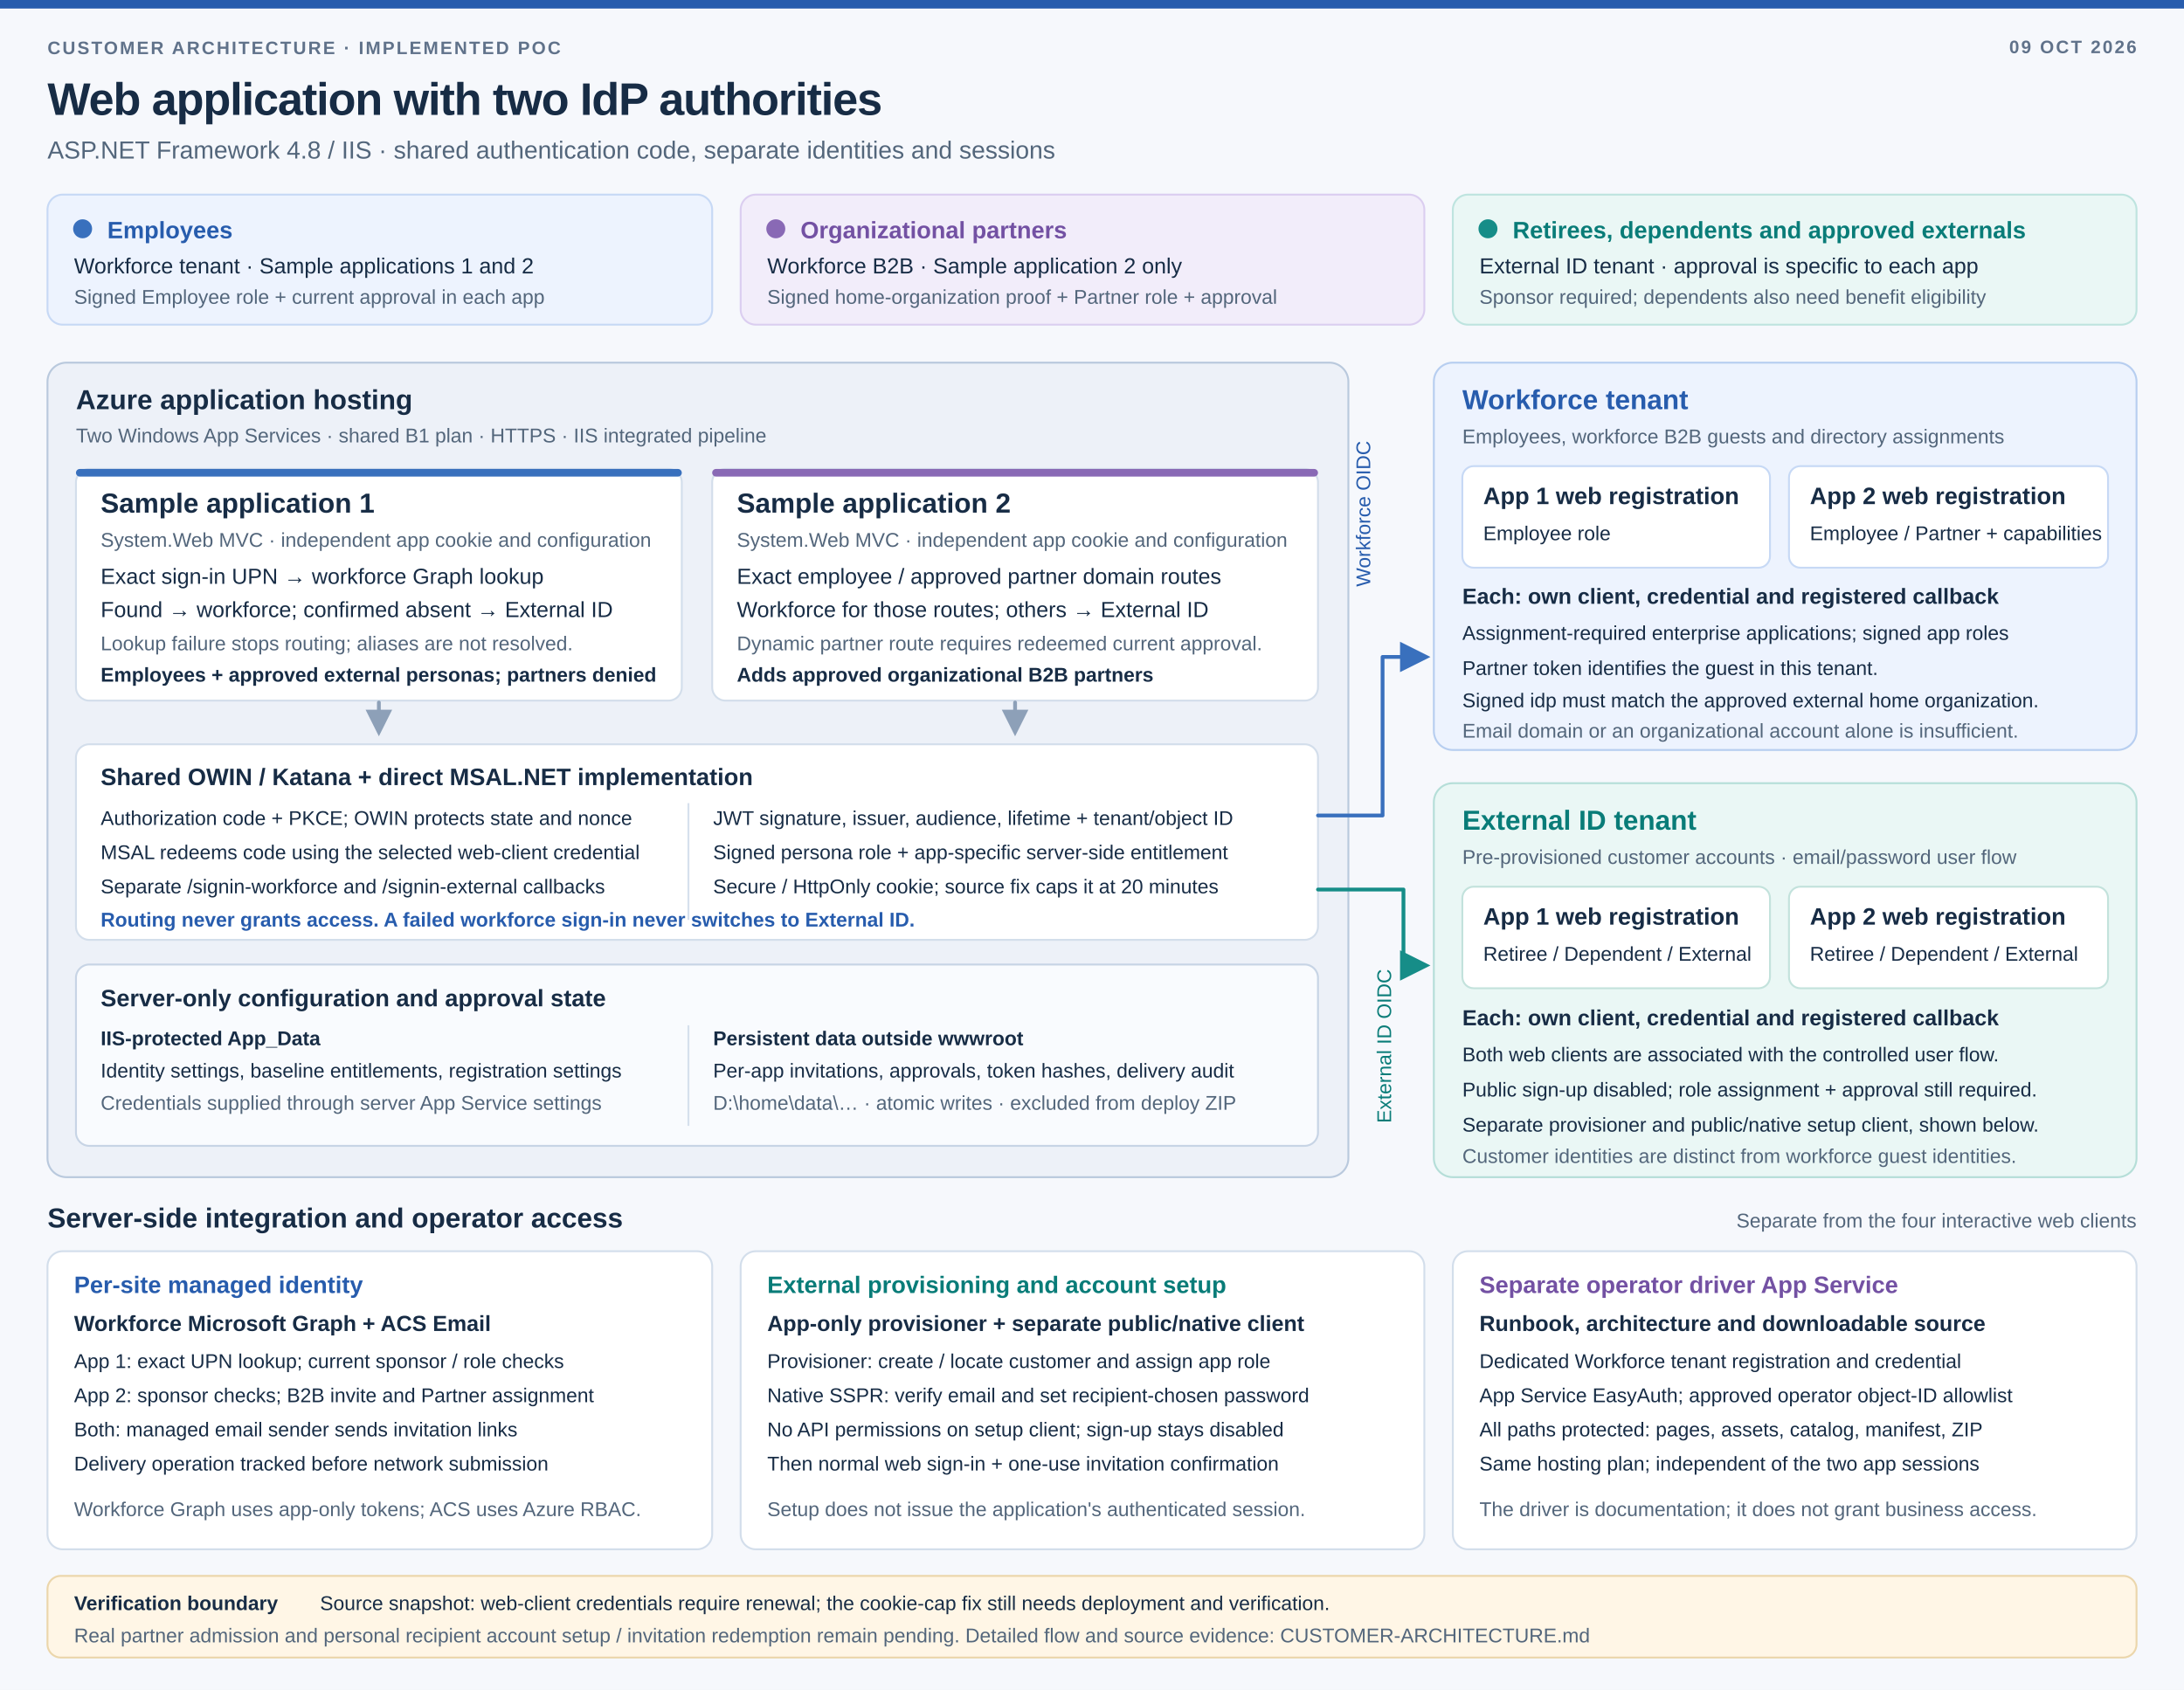
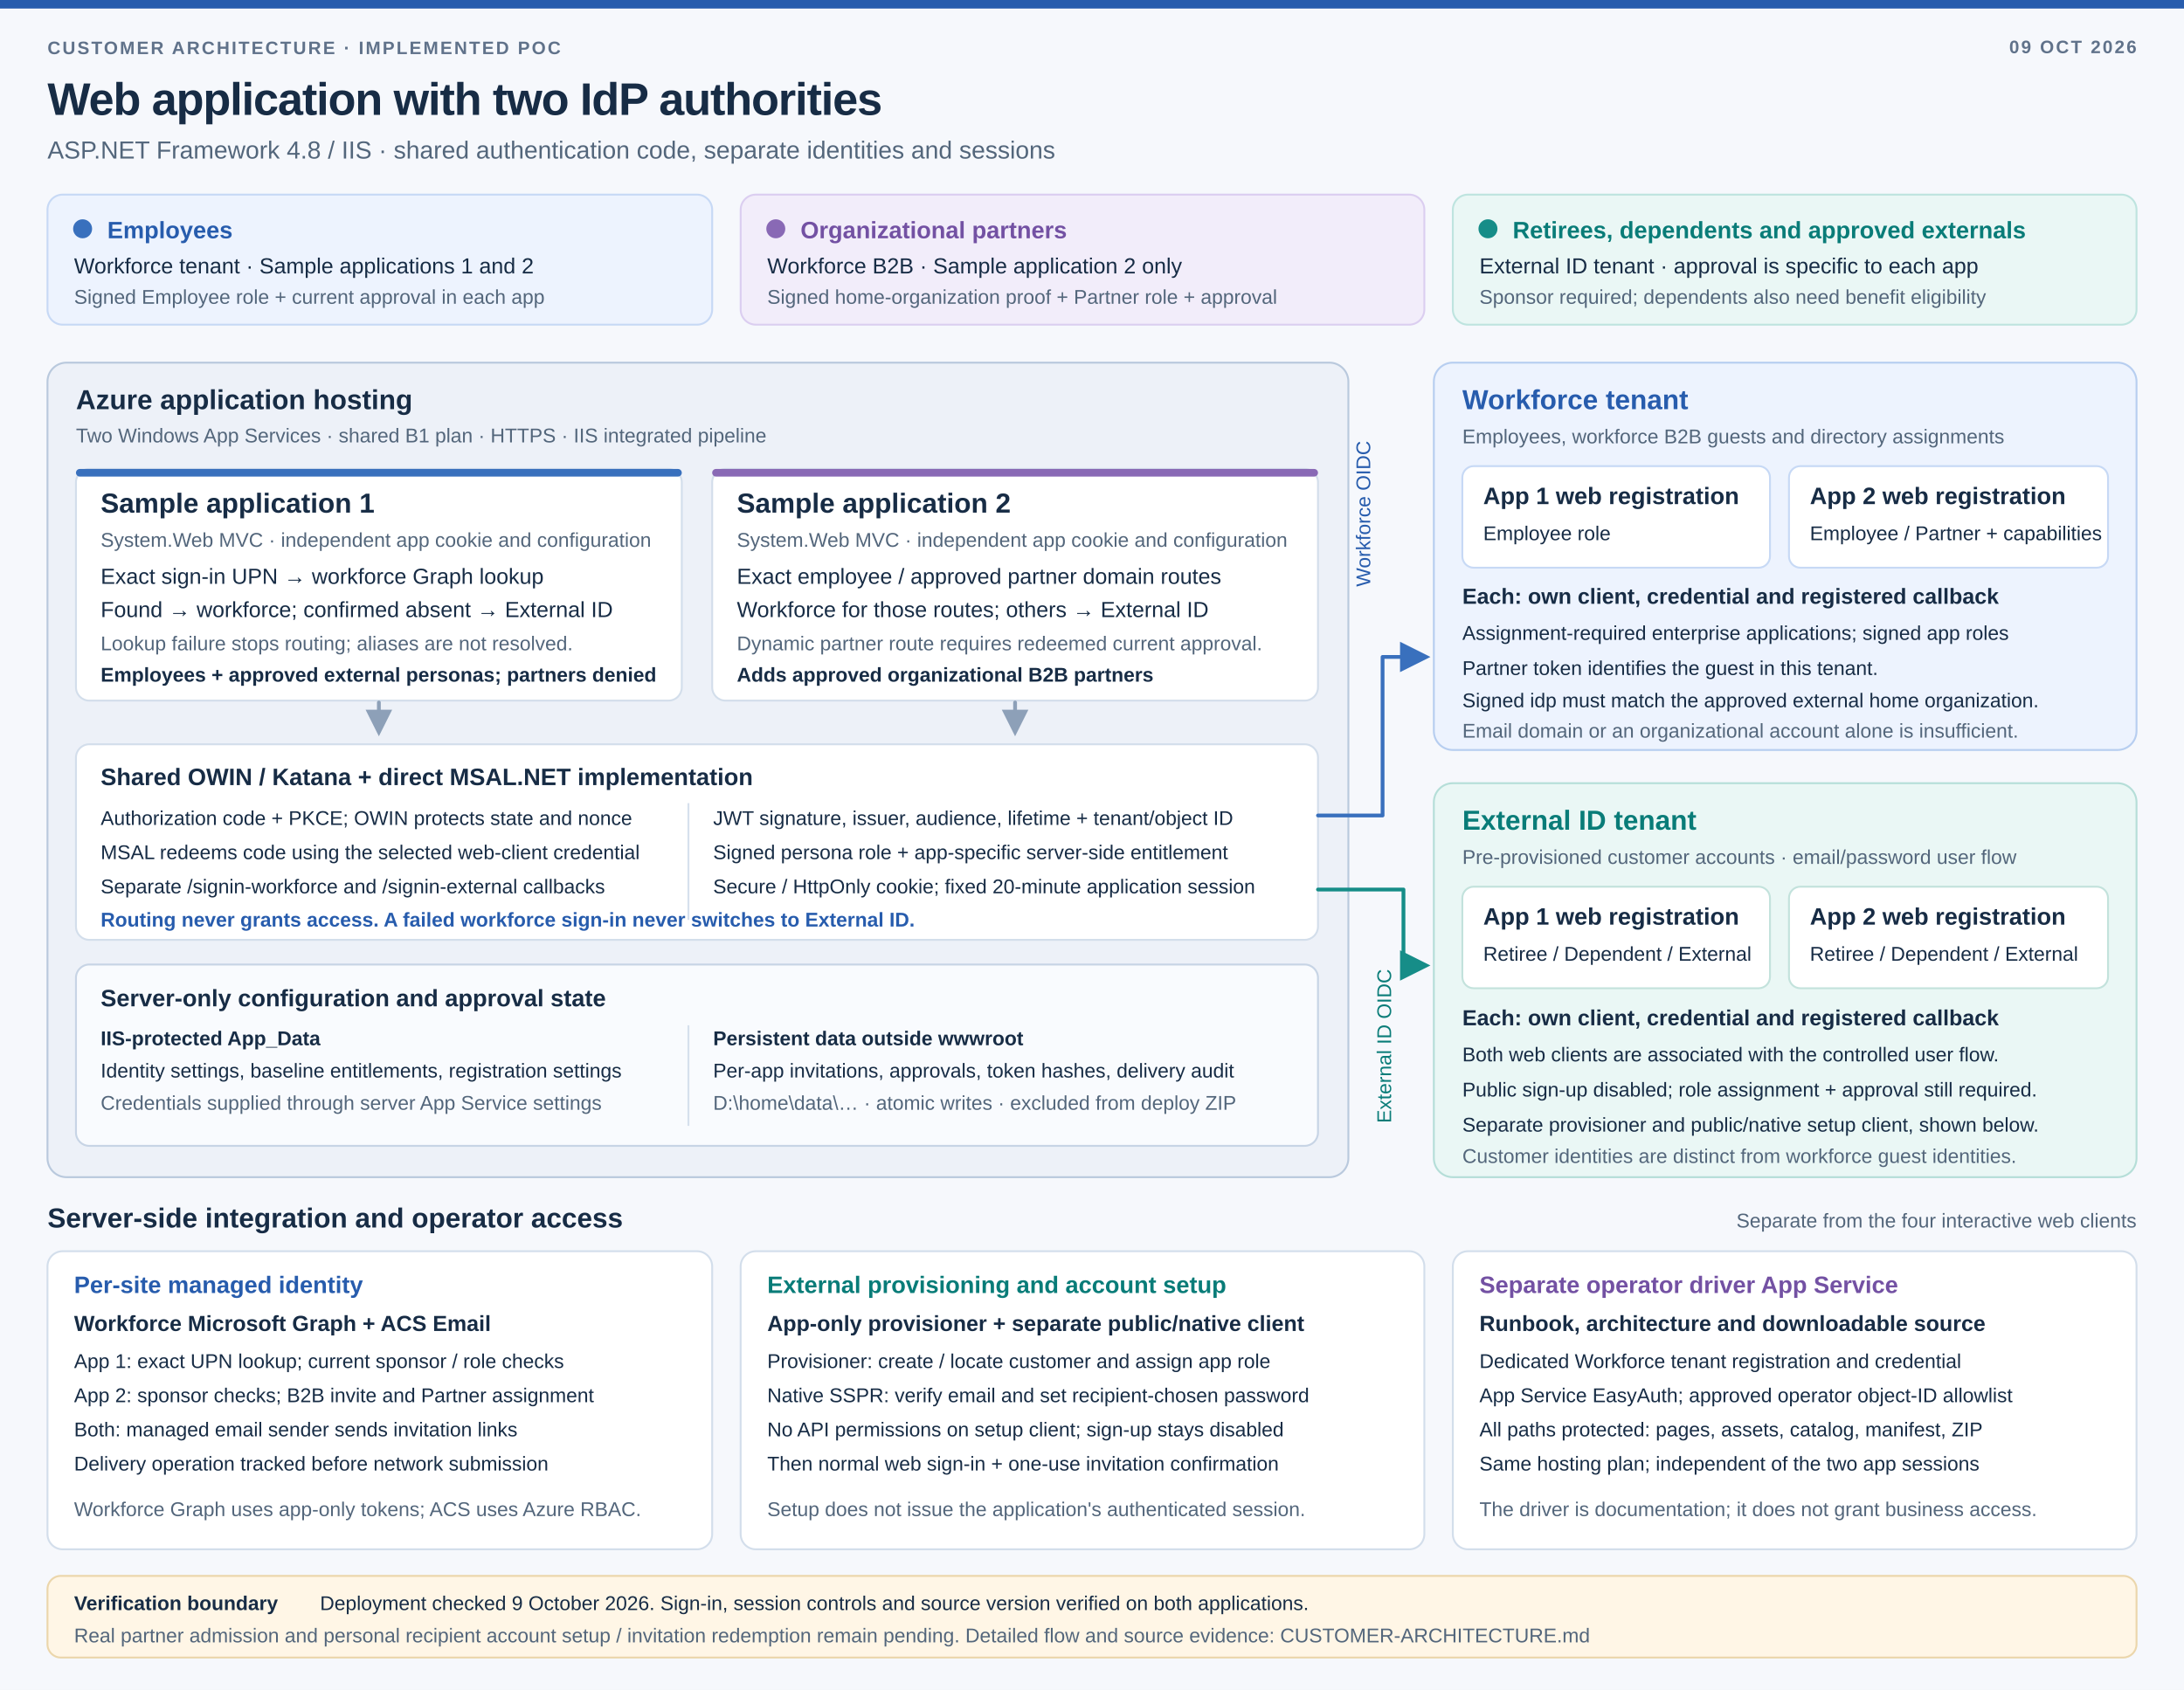
<svg xmlns="http://www.w3.org/2000/svg" width="2300" height="1780" viewBox="0 0 2300 1780" role="img" aria-labelledby="title description">
  <defs>
    <style>
      text { font-family: "Segoe UI", Arial, sans-serif; fill: #172c45; }
      .title { font-size: 48px; font-weight: 700; letter-spacing: -1px; }
      .subtitle { font-size: 26px; fill: #53667b; }
      .eyebrow { font-size: 19px; font-weight: 700; letter-spacing: 2px; fill: #60728a; }
      .heading { font-size: 29px; font-weight: 700; }
      .subheading { font-size: 25px; font-weight: 700; }
      .body { font-size: 23px; }
      .small { font-size: 21px; }
      .muted { fill: #53667b; }
      .white { fill: #fff; }
      .blue { fill: #275cad; }
      .teal { fill: #097c78; }
      .purple { fill: #7351a3; }
      .strong { font-weight: 700; }
      .card { fill: #fff; stroke: #d3deeb; stroke-width: 2; }
      .line { fill: none; stroke-width: 4; stroke-linejoin: round; stroke-linecap: round; }
    </style>
    <marker id="arrow-blue" viewBox="0 0 10 10" refX="8" refY="5" markerWidth="8" markerHeight="8" orient="auto-start-reverse">
      <path d="M 0 0 L 10 5 L 0 10 z" fill="#3970bd" />
    </marker>
    <marker id="arrow-teal" viewBox="0 0 10 10" refX="8" refY="5" markerWidth="8" markerHeight="8" orient="auto-start-reverse">
      <path d="M 0 0 L 10 5 L 0 10 z" fill="#168d88" />
    </marker>
    <marker id="arrow-gray" viewBox="0 0 10 10" refX="8" refY="5" markerWidth="7" markerHeight="7" orient="auto">
      <path d="M 0 0 L 10 5 L 0 10 z" fill="#8da0b8" />
    </marker>
  </defs>
  <rect width="2300" height="1780" fill="#f6f8fc" />
  <rect x="0" y="0" width="2300" height="9" fill="#275cad" />
  <text x="50" y="57" class="eyebrow">CUSTOMER ARCHITECTURE · IMPLEMENTED POC</text>
  <text x="50" y="121" class="title">Web application with two IdP authorities</text>
  <text x="50" y="167" class="subtitle">ASP.NET Framework 4.8 / IIS · shared authentication code, separate identities and sessions</text>
  <text x="2250" y="56" text-anchor="end" class="eyebrow">09 OCT 2026</text>
  <rect x="50" y="205" width="700" height="137" rx="16" fill="#edf3fe" stroke="#c7d9f5" stroke-width="2" />
  <circle cx="87" cy="241" r="10" fill="#3970bd" />
  <text x="113" y="251" class="subheading blue">Employees</text>
  <text x="78" y="288" class="body">Workforce tenant · Sample applications 1 and 2</text>
  <text x="78" y="320" class="small muted">Signed Employee role + current approval in each app</text>
  <rect x="780" y="205" width="720" height="137" rx="16" fill="#f2edfa" stroke="#dbcef0" stroke-width="2" />
  <circle cx="817" cy="241" r="10" fill="#8969b5" />
  <text x="843" y="251" class="subheading purple">Organizational partners</text>
  <text x="808" y="288" class="body">Workforce B2B · Sample application 2 only</text>
  <text x="808" y="320" class="small muted">Signed home-organization proof + Partner role + approval</text>
  <rect x="1530" y="205" width="720" height="137" rx="16" fill="#eaf7f5" stroke="#bee4df" stroke-width="2" />
  <circle cx="1567" cy="241" r="10" fill="#168d88" />
  <text x="1593" y="251" class="subheading teal">Retirees, dependents and approved externals</text>
  <text x="1558" y="288" class="body">External ID tenant · approval is specific to each app</text>
  <text x="1558" y="320" class="small muted">Sponsor required; dependents also need benefit eligibility</text>
  <rect x="50" y="382" width="1370" height="858" rx="20" fill="#edf1f8" stroke="#b9c9dd" stroke-width="2" />
  <text x="80" y="431" class="heading">Azure application hosting</text>
  <text x="80" y="466" class="small muted">Two Windows App Services · shared B1 plan · HTTPS · IIS integrated pipeline</text>
  <rect x="80" y="494" width="638" height="244" rx="14" class="card" />
  <rect x="80" y="494" width="638" height="8" rx="4" fill="#3970bd" />
  <text x="106" y="540" class="heading">Sample application 1</text>
  <text x="106" y="576" class="small muted">System.Web MVC · independent app cookie and configuration</text>
  <text x="106" y="615" class="body">Exact sign-in UPN → workforce Graph lookup</text>
  <text x="106" y="650" class="body">Found → workforce; confirmed absent → External ID</text>
  <text x="106" y="685" class="small muted">Lookup failure stops routing; aliases are not resolved.</text>
  <text x="106" y="718" class="small strong">Employees + approved external personas; partners denied</text>
  <rect x="750" y="494" width="638" height="244" rx="14" class="card" />
  <rect x="750" y="494" width="638" height="8" rx="4" fill="#8969b5" />
  <text x="776" y="540" class="heading">Sample application 2</text>
  <text x="776" y="576" class="small muted">System.Web MVC · independent app cookie and configuration</text>
  <text x="776" y="615" class="body">Exact employee / approved partner domain routes</text>
  <text x="776" y="650" class="body">Workforce for those routes; others → External ID</text>
  <text x="776" y="685" class="small muted">Dynamic partner route requires redeemed current approval.</text>
  <text x="776" y="718" class="small strong">Adds approved organizational B2B partners</text>
  <path d="M 399 740 V 770" class="line" stroke="#8da0b8" marker-end="url(#arrow-gray)" />
  <path d="M 1069 740 V 770" class="line" stroke="#8da0b8" marker-end="url(#arrow-gray)" />
  <rect x="80" y="784" width="1308" height="206" rx="14" class="card" />
  <text x="106" y="827" class="subheading">Shared OWIN / Katana + direct MSAL.NET implementation</text>
  <text x="106" y="869" class="small">Authorization code + PKCE; OWIN protects state and nonce</text>
  <text x="106" y="905" class="small">MSAL redeems code using the selected web-client credential</text>
  <text x="106" y="941" class="small">Separate /signin-workforce and /signin-external callbacks</text>
  <line x1="725" y1="846" x2="725" y2="969" stroke="#d6e0ed" stroke-width="2" />
  <text x="751" y="869" class="small">JWT signature, issuer, audience, lifetime + tenant/object ID</text>
  <text x="751" y="905" class="small">Signed persona role + app-specific server-side entitlement</text>
-   <text x="751" y="941" class="small">Secure / HttpOnly cookie; source fix caps it at 20 minutes</text>
+   <text x="751" y="941" class="small">Secure / HttpOnly cookie; fixed 20-minute application session</text>
  <text x="106" y="976" class="small strong blue">Routing never grants access. A failed workforce sign-in never switches to External ID.</text>
  <rect x="80" y="1016" width="1308" height="191" rx="14" fill="#f9fbfe" stroke="#c7d4e5" stroke-width="2" />
  <text x="106" y="1060" class="subheading">Server-only configuration and approval state</text>
  <text x="106" y="1101" class="small strong">IIS-protected App_Data</text>
  <text x="106" y="1135" class="small">Identity settings, baseline entitlements, registration settings</text>
  <text x="106" y="1169" class="small muted">Credentials supplied through server App Service settings</text>
  <line x1="725" y1="1080" x2="725" y2="1186" stroke="#d6e0ed" stroke-width="2" />
  <text x="751" y="1101" class="small strong">Persistent data outside wwwroot</text>
  <text x="751" y="1135" class="small">Per-app invitations, approvals, token hashes, delivery audit</text>
  <text x="751" y="1169" class="small muted">D:\home\data\… · atomic writes · excluded from deploy ZIP</text>
  <path d="M 1388 859 H 1456 V 692 H 1500" class="line" stroke="#3970bd" marker-end="url(#arrow-blue)" />
  <path d="M 1388 937 H 1478 V 1017 H 1500" class="line" stroke="#168d88" marker-end="url(#arrow-teal)" />
  <text x="1443" y="618" transform="rotate(-90 1443 618)" class="small blue">Workforce OIDC</text>
  <text x="1465" y="1183" transform="rotate(-90 1465 1183)" class="small teal">External ID OIDC</text>
  <rect x="1510" y="382" width="740" height="408" rx="20" fill="#edf3fe" stroke="#b7cef0" stroke-width="2" />
  <text x="1540" y="431" class="heading blue">Workforce tenant</text>
  <text x="1540" y="467" class="small muted">Employees, workforce B2B guests and directory assignments</text>
  <rect x="1540" y="491" width="324" height="107" rx="12" fill="#fff" stroke="#c7d9f5" stroke-width="2" />
  <text x="1562" y="531" class="subheading">App 1 web registration</text>
  <text x="1562" y="569" class="small">Employee role</text>
  <rect x="1884" y="491" width="336" height="107" rx="12" fill="#fff" stroke="#c7d9f5" stroke-width="2" />
  <text x="1906" y="531" class="subheading">App 2 web registration</text>
  <text x="1906" y="569" class="small">Employee / Partner + capabilities</text>
  <text x="1540" y="636" class="body strong">Each: own client, credential and registered callback</text>
  <text x="1540" y="674" class="small">Assignment-required enterprise applications; signed app roles</text>
  <text x="1540" y="711" class="small">Partner token identifies the guest in this tenant.</text>
  <text x="1540" y="745" class="small">Signed idp must match the approved external home organization.</text>
  <text x="1540" y="777" class="small muted">Email domain or an organizational account alone is insufficient.</text>
  <rect x="1510" y="825" width="740" height="415" rx="20" fill="#eaf7f5" stroke="#b5ded8" stroke-width="2" />
  <text x="1540" y="874" class="heading teal">External ID tenant</text>
  <text x="1540" y="910" class="small muted">Pre-provisioned customer accounts · email/password user flow</text>
  <rect x="1540" y="934" width="324" height="107" rx="12" fill="#fff" stroke="#c3e2dc" stroke-width="2" />
  <text x="1562" y="974" class="subheading">App 1 web registration</text>
  <text x="1562" y="1012" class="small">Retiree / Dependent / External</text>
  <rect x="1884" y="934" width="336" height="107" rx="12" fill="#fff" stroke="#c3e2dc" stroke-width="2" />
  <text x="1906" y="974" class="subheading">App 2 web registration</text>
  <text x="1906" y="1012" class="small">Retiree / Dependent / External</text>
  <text x="1540" y="1080" class="body strong">Each: own client, credential and registered callback</text>
  <text x="1540" y="1118" class="small">Both web clients are associated with the controlled user flow.</text>
  <text x="1540" y="1155" class="small">Public sign-up disabled; role assignment + approval still required.</text>
  <text x="1540" y="1192" class="small">Separate provisioner and public/native setup client, shown below.</text>
  <text x="1540" y="1225" class="small muted">Customer identities are distinct from workforce guest identities.</text>
  <text x="50" y="1293" class="heading">Server-side integration and operator access</text>
  <text x="2250" y="1293" text-anchor="end" class="small muted">Separate from the four interactive web clients</text>
  <rect x="50" y="1318" width="700" height="314" rx="16" class="card" />
  <text x="78" y="1362" class="subheading blue">Per-site managed identity</text>
  <text x="78" y="1402" class="body strong">Workforce Microsoft Graph + ACS Email</text>
  <text x="78" y="1441" class="small">App 1: exact UPN lookup; current sponsor / role checks</text>
  <text x="78" y="1477" class="small">App 2: sponsor checks; B2B invite and Partner assignment</text>
  <text x="78" y="1513" class="small">Both: managed email sender sends invitation links</text>
  <text x="78" y="1549" class="small">Delivery operation tracked before network submission</text>
  <text x="78" y="1597" class="small muted">Workforce Graph uses app-only tokens; ACS uses Azure RBAC.</text>
  <rect x="780" y="1318" width="720" height="314" rx="16" class="card" />
  <text x="808" y="1362" class="subheading teal">External provisioning and account setup</text>
  <text x="808" y="1402" class="body strong">App-only provisioner + separate public/native client</text>
  <text x="808" y="1441" class="small">Provisioner: create / locate customer and assign app role</text>
  <text x="808" y="1477" class="small">Native SSPR: verify email and set recipient-chosen password</text>
  <text x="808" y="1513" class="small">No API permissions on setup client; sign-up stays disabled</text>
  <text x="808" y="1549" class="small">Then normal web sign-in + one-use invitation confirmation</text>
  <text x="808" y="1597" class="small muted">Setup does not issue the application's authenticated session.</text>
  <rect x="1530" y="1318" width="720" height="314" rx="16" class="card" />
  <text x="1558" y="1362" class="subheading purple">Separate operator driver App Service</text>
  <text x="1558" y="1402" class="body strong">Runbook, architecture and downloadable source</text>
  <text x="1558" y="1441" class="small">Dedicated Workforce tenant registration and credential</text>
  <text x="1558" y="1477" class="small">App Service EasyAuth; approved operator object-ID allowlist</text>
  <text x="1558" y="1513" class="small">All paths protected: pages, assets, catalog, manifest, ZIP</text>
  <text x="1558" y="1549" class="small">Same hosting plan; independent of the two app sessions</text>
  <text x="1558" y="1597" class="small muted">The driver is documentation; it does not grant business access.</text>
  <rect x="50" y="1660" width="2200" height="86" rx="14" fill="#fff6e6" stroke="#ebd6ab" stroke-width="2" />
  <text x="78" y="1696" class="small strong">Verification boundary</text>
-   <text x="337" y="1696" class="small">Source snapshot: web-client credentials require renewal; the cookie-cap fix still needs deployment and verification.</text>
+   <text x="337" y="1696" class="small">Deployment checked 9 October 2026. Sign-in, session controls and source version verified on both applications.</text>
  <text x="78" y="1730" class="small muted">Real partner admission and personal recipient account setup / invitation redemption remain pending. Detailed flow and source evidence: CUSTOMER-ARCHITECTURE.md</text>
</svg>
